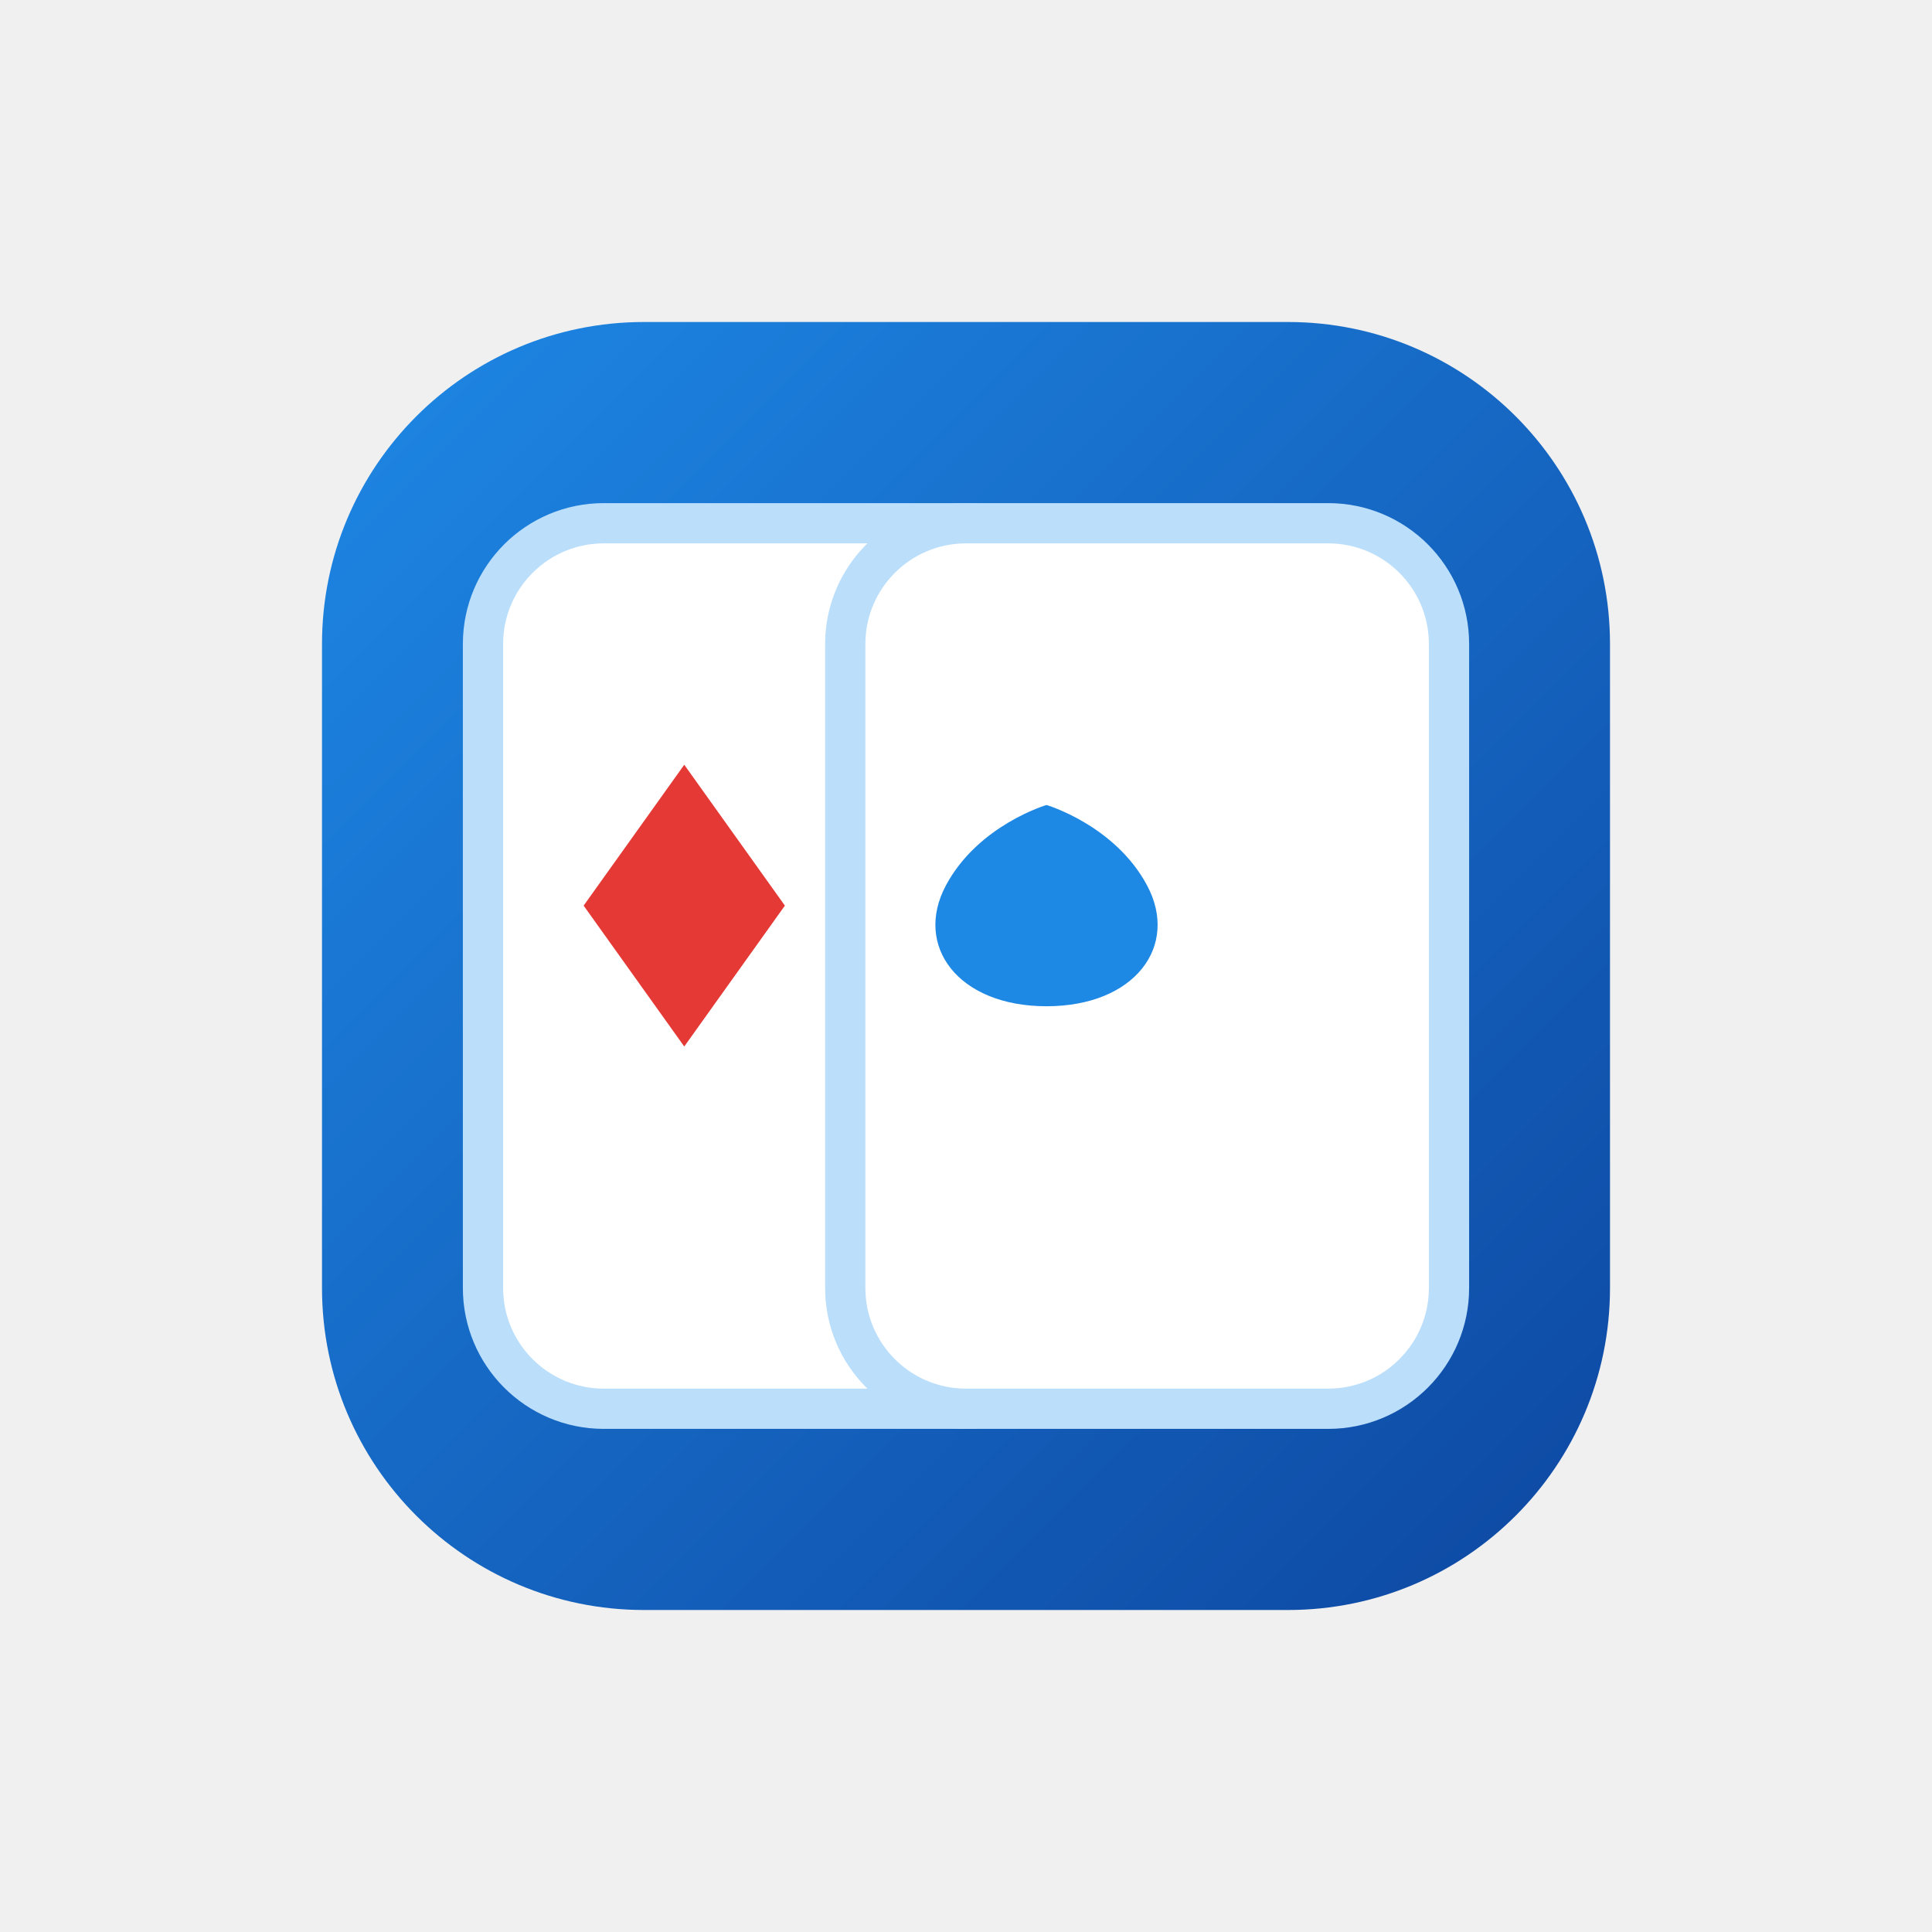
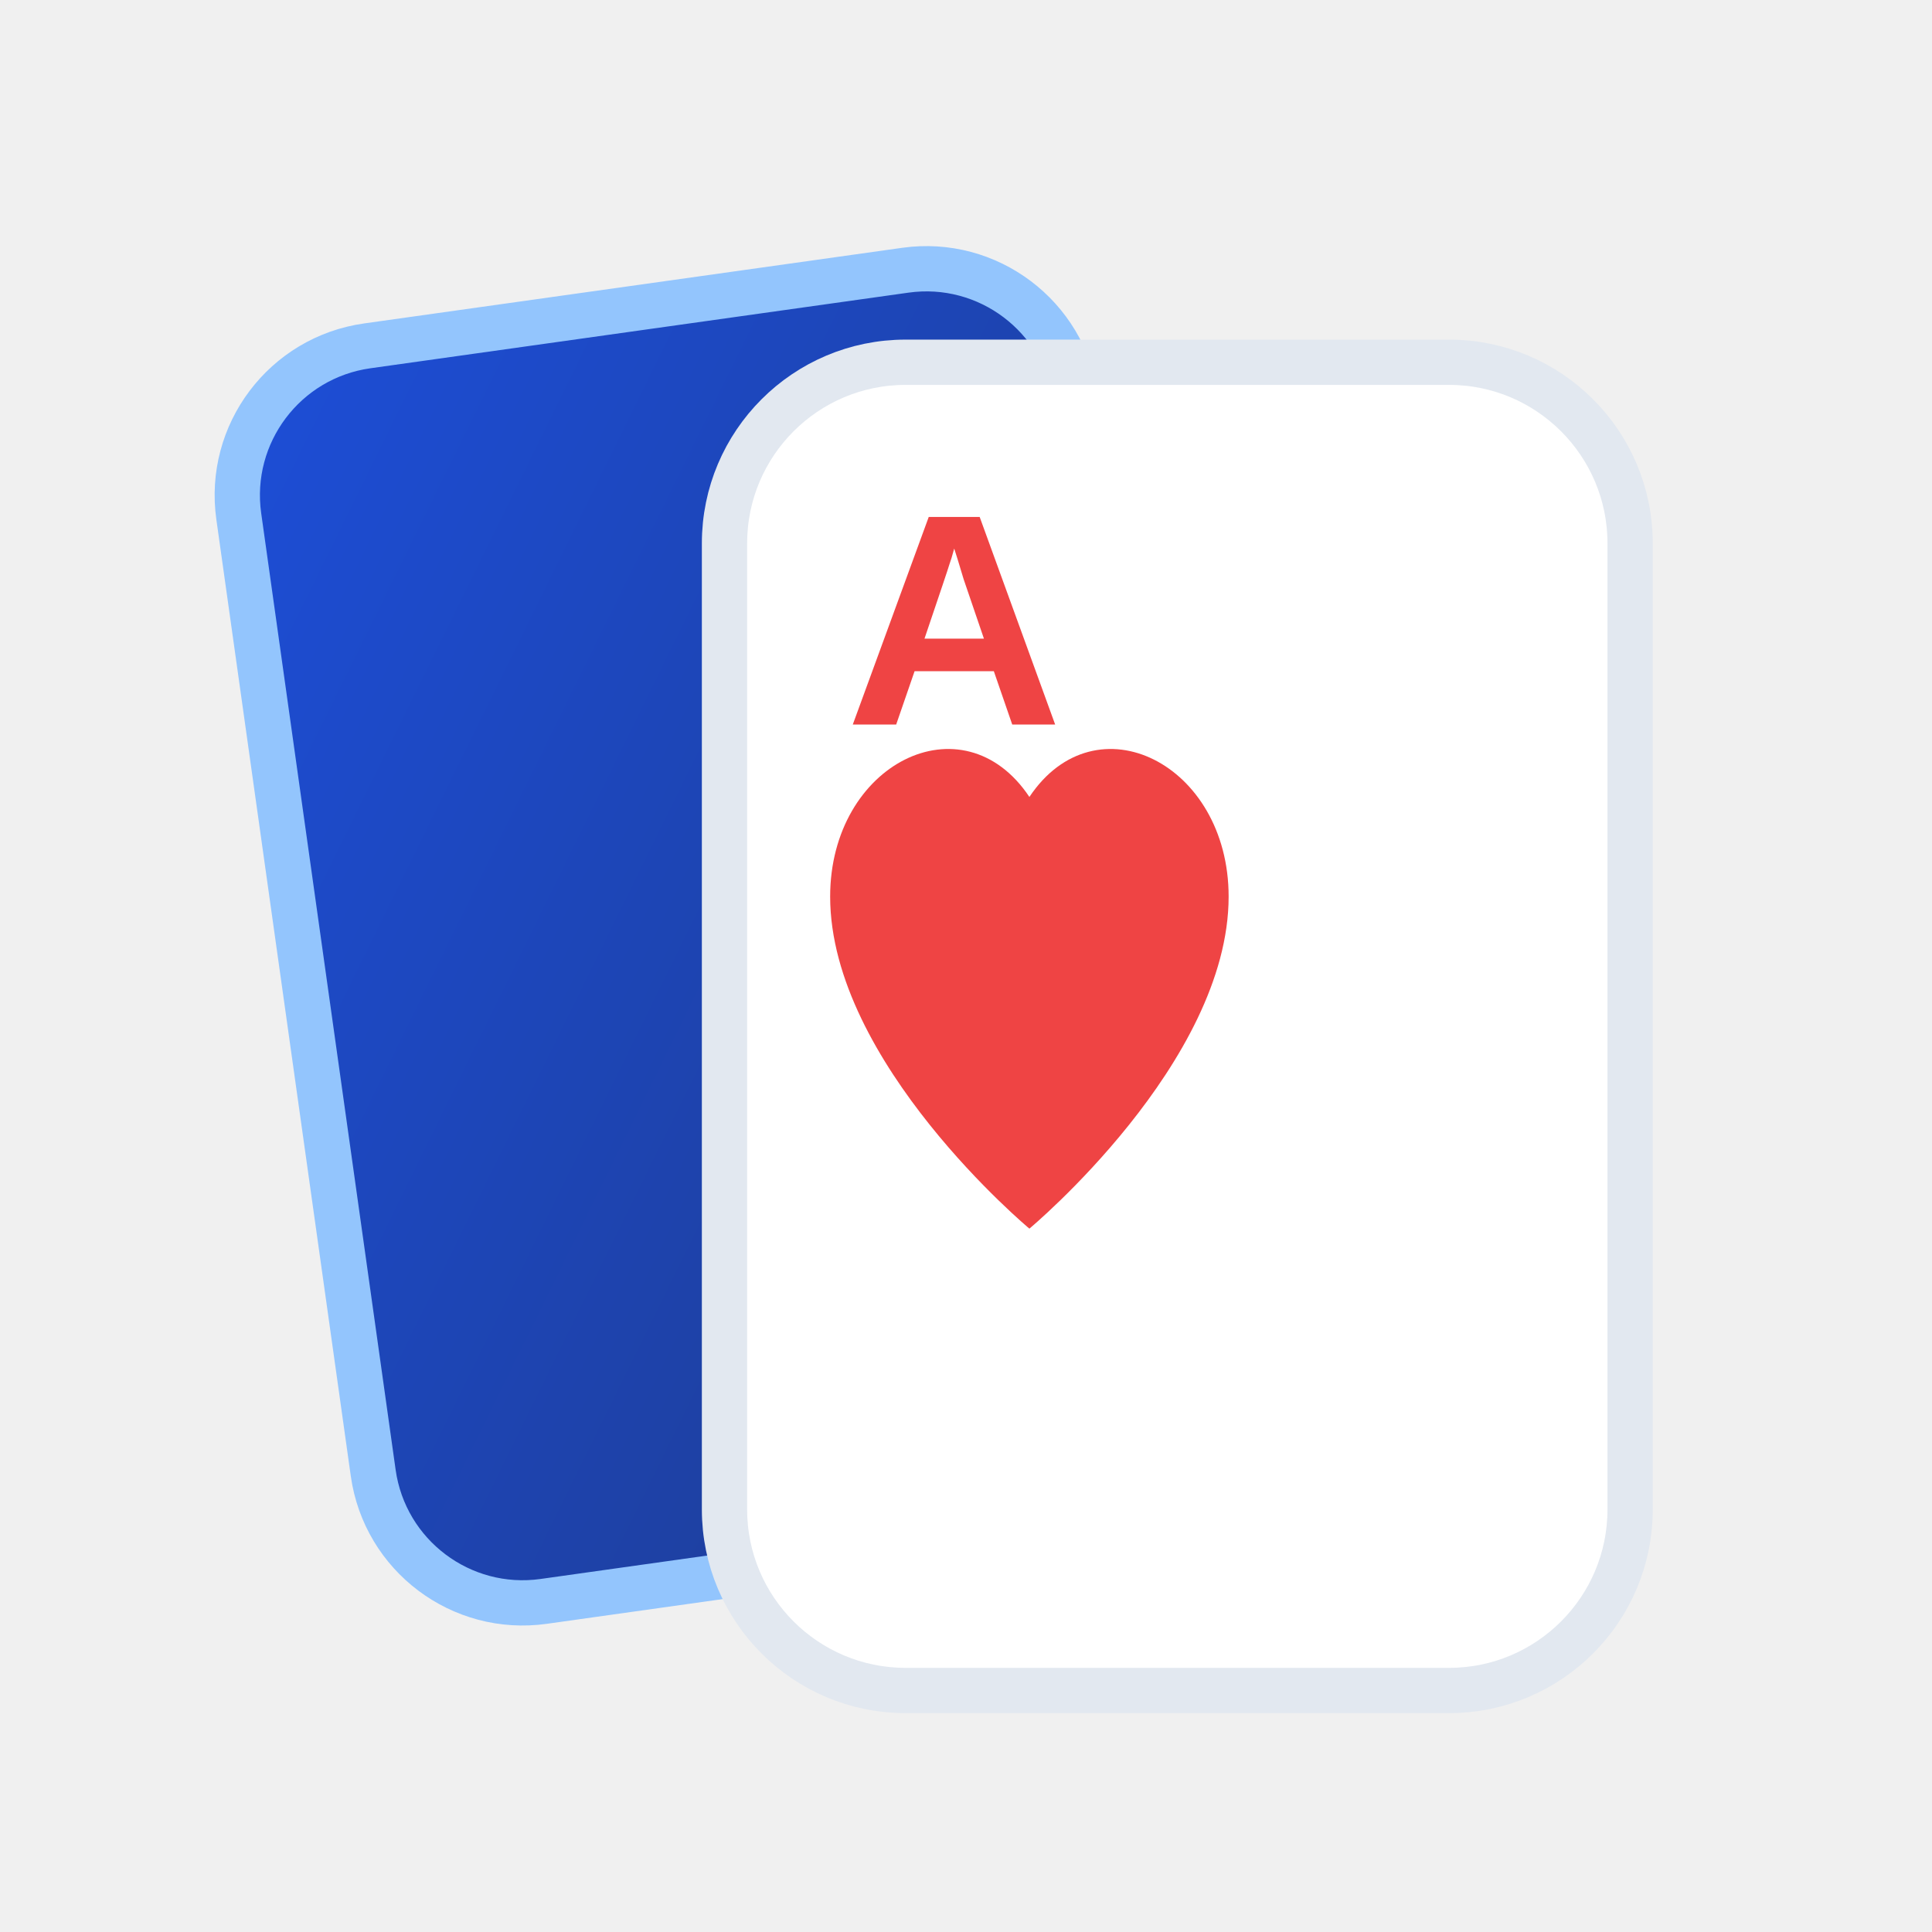
- <svg xmlns="http://www.w3.org/2000/svg" viewBox="0 0 48 48">
+ <svg xmlns="http://www.w3.org/2000/svg" viewBox="0 0 64 64" width="64" height="64">
  <defs>
-     <linearGradient id="solbg" x1="0%" y1="0%" x2="100%" y2="100%">
-       <stop offset="0%" stop-color="#1E88E5" />
-       <stop offset="100%" stop-color="#0D47A1" />
+     <linearGradient id="sol1" x1="0%" y1="0%" x2="100%" y2="100%">
+       <stop offset="0%" stop-color="#1D4ED8" />
+       <stop offset="100%" stop-color="#1E3A8A" />
    </linearGradient>
  </defs>
-   <rect x="8" y="8" width="32" height="32" rx="8" fill="url(#solbg)" />
-   <rect x="12" y="13" width="15" height="22" rx="3" fill="#ffffff" stroke="#BBDEFB" />
-   <rect x="21" y="13" width="15" height="22" rx="3" fill="#ffffff" stroke="#BBDEFB" />
-   <path d="M17 19l2.5 3.5-2.5 3.5-2.5-3.5z" fill="#E53935" />
-   <path d="M28.5 22c-.8-1.5-2.5-2-2.5-2s-1.7.5-2.5 2c-.8 1.5.3 3 2.5 3s3.3-1.5 2.5-3z" fill="#1E88E5" />
+   <rect x="10" y="10" width="28" height="42" rx="5" fill="url(#sol1)" transform="rotate(-8 24 31)" stroke="#93C5FD" stroke-width="1.5" />
+   <rect x="24" y="12" width="30" height="44" rx="6" fill="#FFFFFF" stroke="#E2E8F0" stroke-width="1.5" />
+   <path d="M39 30 C39 26 35 24 33 27 C31 24 27 26 27 30 C27 35 33 40 33 40 C33 40 39 35 39 30 Z" fill="#EF4444" transform="scale(1.1) translate(-2 -3)" />
+   <text x="28" y="24" font-family="Arial, sans-serif" font-size="10" font-weight="bold" fill="#EF4444">A</text>
</svg>
